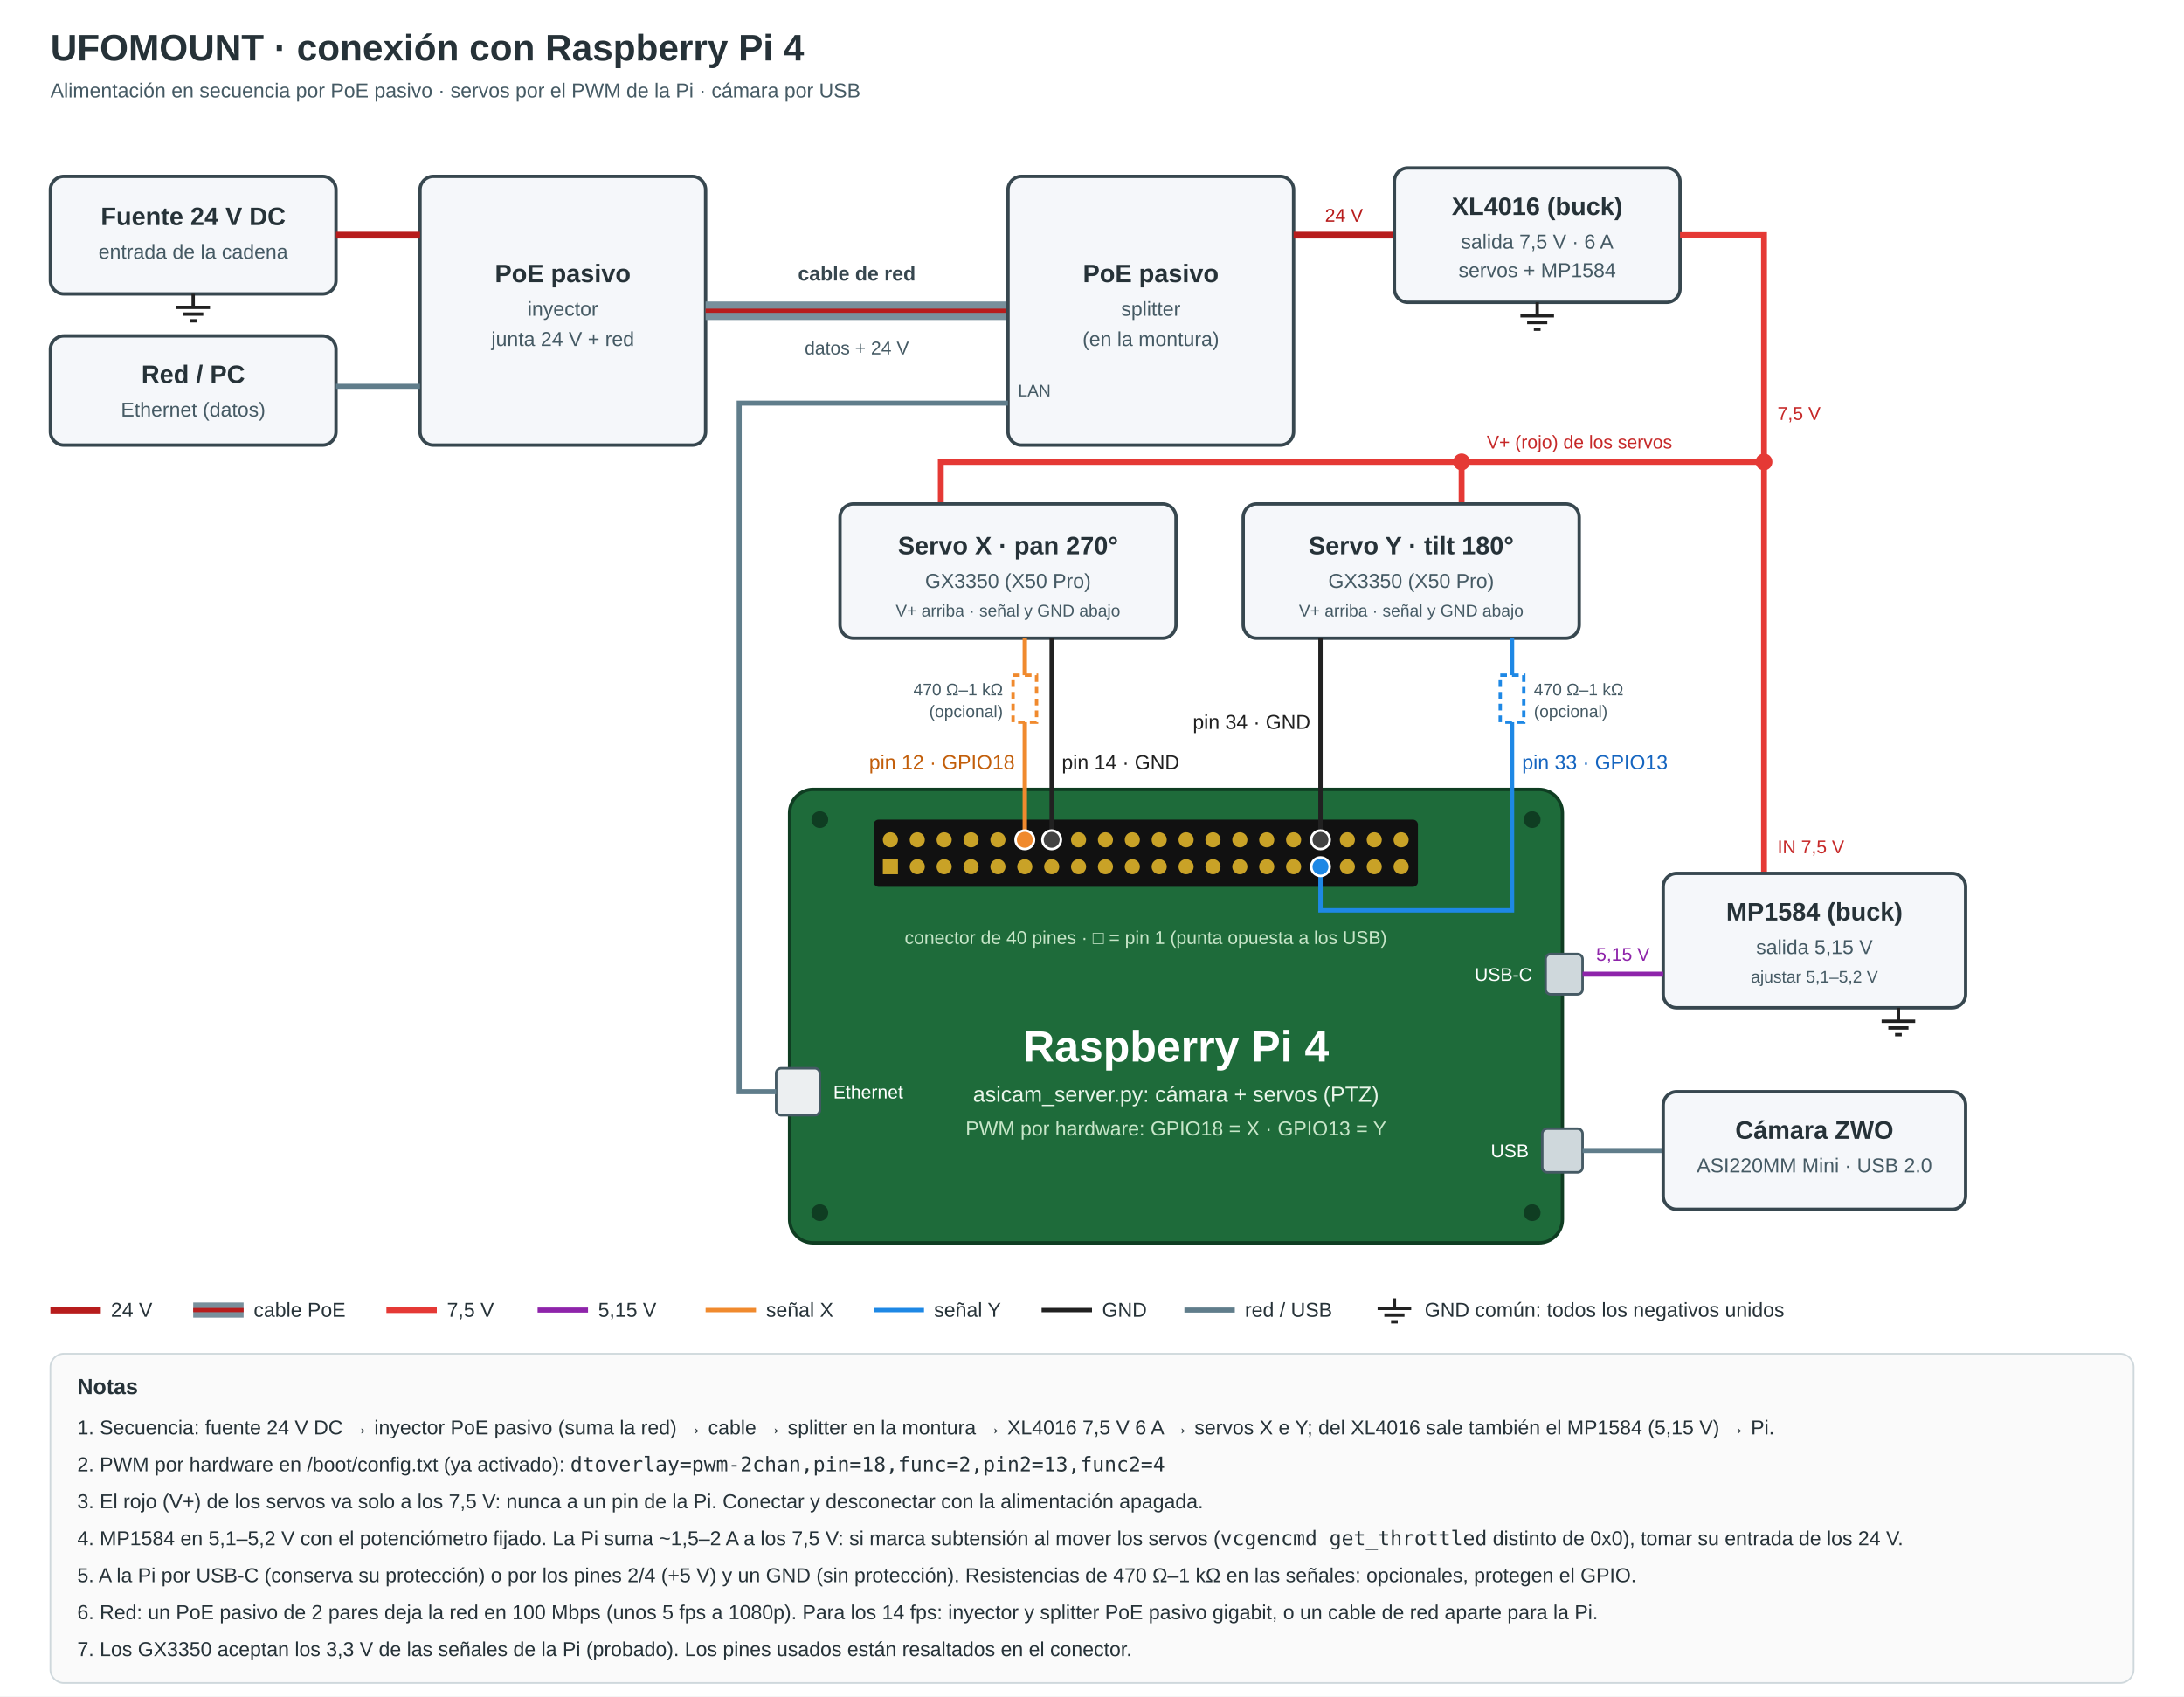
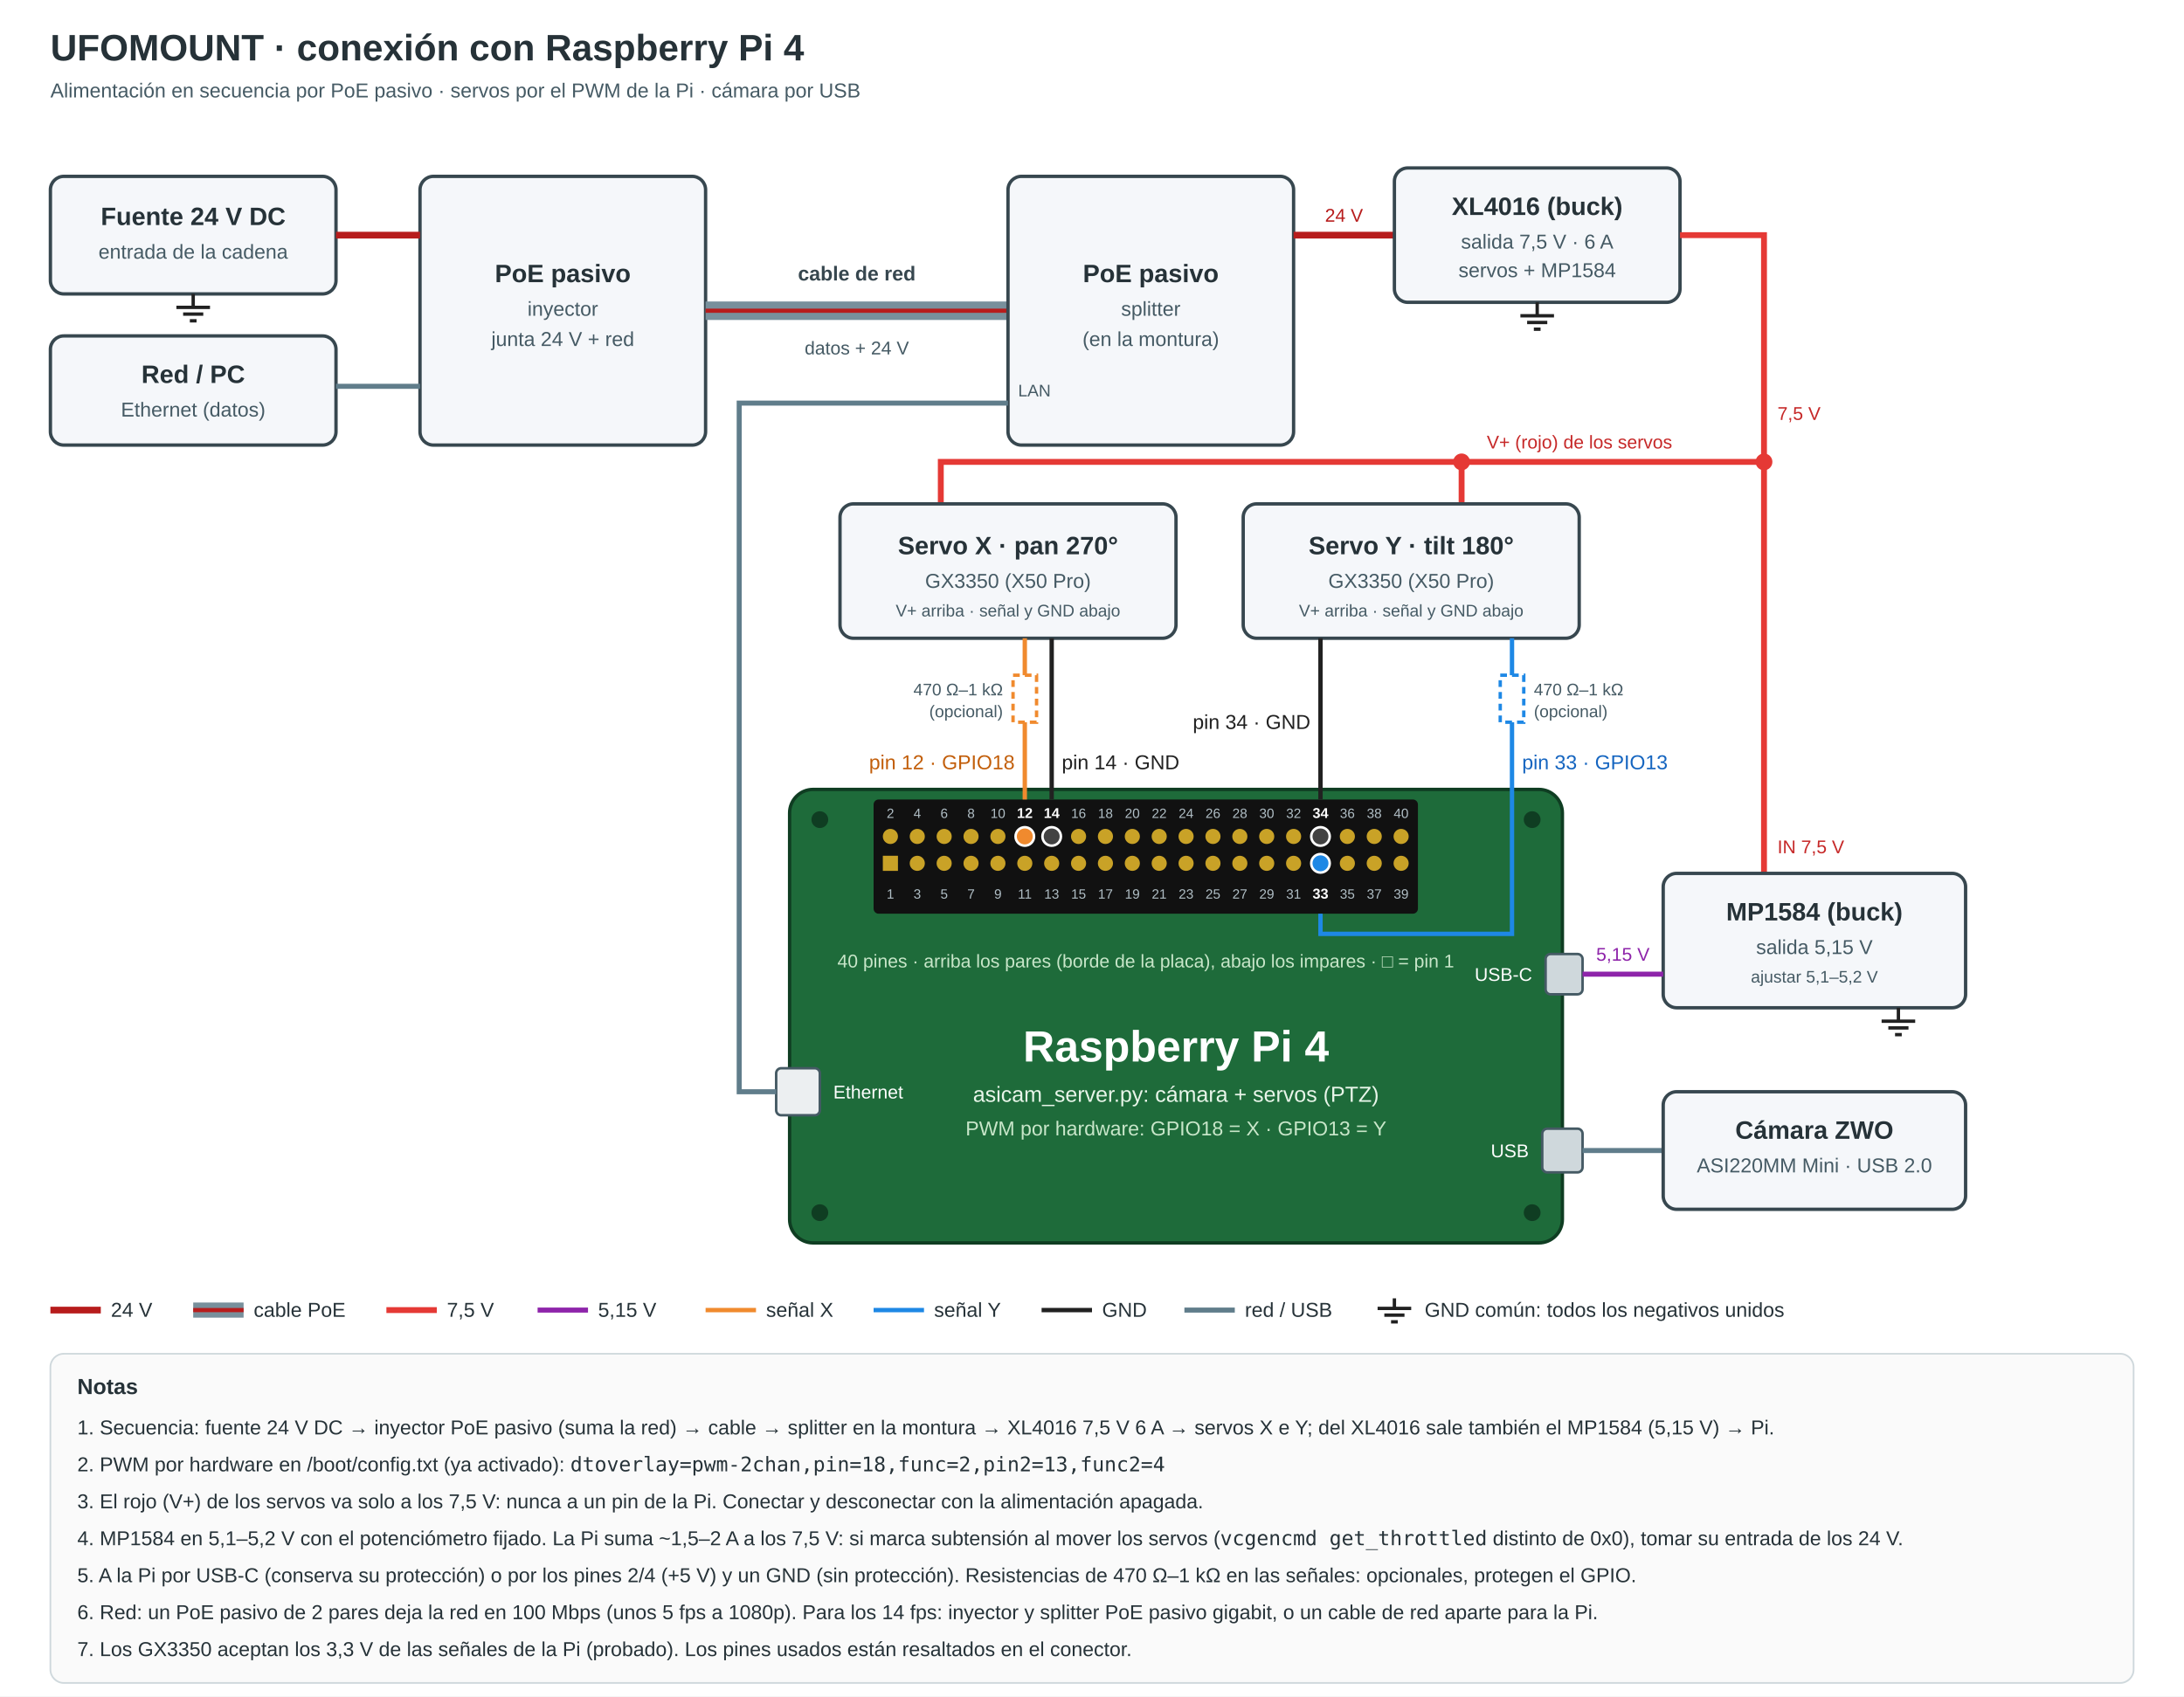
<svg xmlns="http://www.w3.org/2000/svg" width="1300" height="1010" viewBox="0 0 1300 1010" font-family="Segoe UI, Arial, Helvetica, sans-serif">
  <defs>
    <style>
      .box { fill:#F5F7FA; stroke:#37474F; stroke-width:2; }
      .t { font-size:15px; font-weight:700; fill:#263238; }
      .s { font-size:12px; fill:#455A64; }
      .tiny { font-size:10px; fill:#455A64; }
      .w24 { stroke:#B71C1C; stroke-width:4; fill:none; }
      .w75 { stroke:#E53935; stroke-width:3.5; fill:none; }
      .w5 { stroke:#8E24AA; stroke-width:3; fill:none; }
      .wx { stroke:#F08A2E; stroke-width:2.6; fill:none; }
      .wy { stroke:#1E88E5; stroke-width:2.6; fill:none; }
      .wg { stroke:#212121; stroke-width:2.6; fill:none; }
      .wd { stroke:#607D8B; stroke-width:3; fill:none; }
      .gnd { stroke:#212121; stroke-width:2; fill:none; }
      .pin { fill:#C9A227; }
      .onpi { fill:#FFFFFF; font-size:11px; }
    </style>
  </defs>
  <rect width="1300" height="1010" fill="#FFFFFF" />
  <text x="30" y="36" font-size="22" font-weight="700" fill="#263238">UFOMOUNT · conexión con Raspberry Pi 4</text>
  <text x="30" y="58" class="s">Alimentación en secuencia por PoE pasivo · servos por el PWM de la Pi · cámara por USB</text>
  <g transform="translate(0,50)">
    <rect class="box" x="30" y="55" width="170" height="70" rx="8" />
    <text x="115" y="84" class="t" text-anchor="middle">Fuente 24 V DC</text>
    <text x="115" y="104" class="s" text-anchor="middle">entrada de la cadena</text>
    <path class="gnd" d="M115 125 V133 M105 133 H125 M109 137 H121 M113 141 H117" />
    <rect class="box" x="30" y="150" width="170" height="65" rx="8" />
    <text x="115" y="178" class="t" text-anchor="middle">Red / PC</text>
    <text x="115" y="198" class="s" text-anchor="middle">Ethernet (datos)</text>
    <rect class="box" x="250" y="55" width="170" height="160" rx="8" />
    <text x="335" y="118" class="t" text-anchor="middle">PoE pasivo</text>
    <text x="335" y="138" class="s" text-anchor="middle">inyector</text>
    <text x="335" y="156" class="s" text-anchor="middle">junta 24 V + red</text>
    <path class="w24" d="M200 90 H250" />
    <path class="wd" d="M200 180 H250" />
    <path d="M420 135 H600" stroke="#78909C" stroke-width="11" fill="none" />
    <path d="M420 135 H600" stroke="#B71C1C" stroke-width="2.5" fill="none" />
    <text x="510" y="117" text-anchor="middle" font-size="12" font-weight="700" fill="#37474F">cable de red</text>
    <text x="510" y="161" text-anchor="middle" font-size="11" fill="#455A64">datos + 24 V</text>
    <rect class="box" x="600" y="55" width="170" height="160" rx="8" />
    <text x="685" y="118" class="t" text-anchor="middle">PoE pasivo</text>
    <text x="685" y="138" class="s" text-anchor="middle">splitter</text>
    <text x="685" y="156" class="s" text-anchor="middle">(en la montura)</text>
    <text x="606" y="186" class="tiny">LAN</text>
    <path class="w24" d="M770 90 H830" />
    <text x="800" y="82" text-anchor="middle" font-size="11" fill="#B71C1C">24 V</text>
    <rect class="box" x="830" y="50" width="170" height="80" rx="8" />
    <text x="915" y="78" class="t" text-anchor="middle">XL4016 (buck)</text>
    <text x="915" y="98" class="s" text-anchor="middle">salida 7,5 V · 6 A</text>
    <text x="915" y="115" class="s" text-anchor="middle">servos + MP1584</text>
    <path class="gnd" d="M915 130 V138 M905 138 H925 M909 142 H921 M913 146 H917" />
    <path class="w75" d="M1000 90 H1050 V470" />
    <path class="w75" d="M1050 225 H560 V250" />
    <path class="w75" d="M870 225 V250" />
    <circle cx="1050" cy="225" r="5" fill="#E53935" />
    <circle cx="870" cy="225" r="5" fill="#E53935" />
    <text x="885" y="217" font-size="11" fill="#C62828">V+ (rojo) de los servos</text>
    <text x="1058" y="200" font-size="11" fill="#C62828">7,5 V</text>
    <text x="1058" y="458" font-size="11" fill="#C62828">IN 7,5 V</text>
    <rect class="box" x="500" y="250" width="200" height="80" rx="8" />
    <text x="600" y="280" class="t" text-anchor="middle">Servo X · pan 270°</text>
    <text x="600" y="300" class="s" text-anchor="middle">GX3350 (X50 Pro)</text>
    <text x="600" y="317" class="tiny" text-anchor="middle">V+ arriba · señal y GND abajo</text>
    <rect class="box" x="740" y="250" width="200" height="80" rx="8" />
    <text x="840" y="280" class="t" text-anchor="middle">Servo Y · tilt 180°</text>
    <text x="840" y="300" class="s" text-anchor="middle">GX3350 (X50 Pro)</text>
    <text x="840" y="317" class="tiny" text-anchor="middle">V+ arriba · señal y GND abajo</text>
    <rect x="470" y="420" width="460" height="270" rx="14" fill="#1E6B3A" stroke="#0F3D22" stroke-width="2" />
    <circle cx="488" cy="438" r="5" fill="#0F3D22" />
    <circle cx="912" cy="438" r="5" fill="#0F3D22" />
    <circle cx="488" cy="672" r="5" fill="#0F3D22" />
    <circle cx="912" cy="672" r="5" fill="#0F3D22" />
-     <rect x="520" y="438" width="324" height="40" rx="3" fill="#111111" />
-     <text x="682" y="512" text-anchor="middle" font-size="11" fill="#C8E6C9">conector de 40 pines · □ = pin 1 (punta opuesta a los USB)</text>
+     <rect x="520" y="426" width="324" height="68" rx="3" fill="#111111" />
+     <text x="682" y="526" text-anchor="middle" font-size="11" fill="#C8E6C9">40 pines · arriba los pares (borde de la placa), abajo los impares · □ = pin 1</text>
    <text x="700" y="582" text-anchor="middle" font-size="26" font-weight="700" fill="#FFFFFF">Raspberry Pi 4</text>
    <text x="700" y="606" text-anchor="middle" font-size="13" fill="#E8F5E9">asicam_server.py: cámara + servos (PTZ)</text>
    <text x="700" y="626" text-anchor="middle" font-size="12" fill="#C8E6C9">PWM por hardware: GPIO18 = X · GPIO13 = Y</text>
    <rect x="462" y="586" width="26" height="28" rx="3" fill="#ECEFF1" stroke="#455A64" stroke-width="1.5" />
    <text x="496" y="604" class="onpi">Ethernet</text>
    <rect x="920" y="518" width="22" height="24" rx="3" fill="#CFD8DC" stroke="#455A64" stroke-width="1.5" />
    <text x="912" y="534" text-anchor="end" class="onpi">USB-C</text>
    <rect x="918" y="622" width="24" height="26" rx="3" fill="#CFD8DC" stroke="#455A64" stroke-width="1.5" />
    <text x="910" y="639" text-anchor="end" class="onpi">USB</text>
    <path class="wd" d="M600 190 H440 V600 H462" />
    <rect class="box" x="990" y="470" width="180" height="80" rx="8" />
    <text x="1080" y="498" class="t" text-anchor="middle">MP1584 (buck)</text>
    <text x="1080" y="518" class="s" text-anchor="middle">salida 5,15 V</text>
    <text x="1080" y="535" class="tiny" text-anchor="middle">ajustar 5,1–5,2 V</text>
    <path class="gnd" d="M1130 550 V558 M1120 558 H1140 M1124 562 H1136 M1128 566 H1132" />
    <path class="w5" d="M990 530 H942" />
    <text x="966" y="522" text-anchor="middle" font-size="11" fill="#8E24AA">5,15 V</text>
    <path class="wd" d="M942 635 H990" />
    <rect class="box" x="990" y="600" width="180" height="70" rx="8" />
    <text x="1080" y="628" class="t" text-anchor="middle">Cámara ZWO</text>
    <text x="1080" y="648" class="s" text-anchor="middle">ASI220MM Mini · USB 2.0</text>
-     <path class="wx" d="M610 330 V446" />
-     <path class="wg" d="M626 330 V446" />
+     <path class="wx" d="M610 330 V426" />
+     <path class="wg" d="M626 330 V426" />
    <rect x="603" y="352" width="14" height="28" fill="#FFFFFF" stroke="#F08A2E" stroke-width="2" stroke-dasharray="4 3" />
    <text x="597" y="364" text-anchor="end" class="tiny">470 Ω–1 kΩ</text>
    <text x="597" y="377" text-anchor="end" class="tiny">(opcional)</text>
    <text x="604" y="408" text-anchor="end" font-size="12" fill="#C25E0A">pin 12 · GPIO18</text>
    <text x="632" y="408" font-size="12" fill="#212121">pin 14 · GND</text>
-     <path class="wy" d="M900 330 V492 H786 V470" />
-     <path class="wg" d="M786 330 V446" />
+     <path class="wy" d="M900 330 V506 H786 V494" />
+     <path class="wg" d="M786 330 V426" />
    <rect x="893" y="352" width="14" height="28" fill="#FFFFFF" stroke="#1E88E5" stroke-width="2" stroke-dasharray="4 3" />
    <text x="913" y="364" class="tiny">470 Ω–1 kΩ</text>
    <text x="913" y="377" class="tiny">(opcional)</text>
    <text x="906" y="408" font-size="12" fill="#1565C0">pin 33 · GPIO13</text>
    <text x="780" y="384" text-anchor="end" font-size="12" fill="#212121">pin 34 · GND</text>
    <g>
-       <circle class="pin" cx="530" cy="450" r="4.5" />
-       <circle class="pin" cx="546" cy="450" r="4.5" />
-       <circle class="pin" cx="562" cy="450" r="4.5" />
-       <circle class="pin" cx="578" cy="450" r="4.5" />
-       <circle class="pin" cx="594" cy="450" r="4.5" />
-       <circle class="pin" cx="610" cy="450" r="4.5" />
-       <circle class="pin" cx="626" cy="450" r="4.5" />
-       <circle class="pin" cx="642" cy="450" r="4.5" />
-       <circle class="pin" cx="658" cy="450" r="4.5" />
-       <circle class="pin" cx="674" cy="450" r="4.5" />
-       <circle class="pin" cx="690" cy="450" r="4.5" />
-       <circle class="pin" cx="706" cy="450" r="4.5" />
-       <circle class="pin" cx="722" cy="450" r="4.5" />
-       <circle class="pin" cx="738" cy="450" r="4.5" />
-       <circle class="pin" cx="754" cy="450" r="4.5" />
-       <circle class="pin" cx="770" cy="450" r="4.5" />
-       <circle class="pin" cx="786" cy="450" r="4.5" />
-       <circle class="pin" cx="802" cy="450" r="4.5" />
-       <circle class="pin" cx="818" cy="450" r="4.5" />
-       <circle class="pin" cx="834" cy="450" r="4.5" />
-       <rect class="pin" x="525.5" y="461.5" width="9" height="9" />
-       <circle class="pin" cx="546" cy="466" r="4.5" />
-       <circle class="pin" cx="562" cy="466" r="4.5" />
-       <circle class="pin" cx="578" cy="466" r="4.5" />
-       <circle class="pin" cx="594" cy="466" r="4.5" />
-       <circle class="pin" cx="610" cy="466" r="4.5" />
-       <circle class="pin" cx="626" cy="466" r="4.5" />
-       <circle class="pin" cx="642" cy="466" r="4.5" />
-       <circle class="pin" cx="658" cy="466" r="4.5" />
-       <circle class="pin" cx="674" cy="466" r="4.5" />
-       <circle class="pin" cx="690" cy="466" r="4.5" />
-       <circle class="pin" cx="706" cy="466" r="4.5" />
-       <circle class="pin" cx="722" cy="466" r="4.5" />
-       <circle class="pin" cx="738" cy="466" r="4.5" />
-       <circle class="pin" cx="754" cy="466" r="4.5" />
-       <circle class="pin" cx="770" cy="466" r="4.5" />
-       <circle class="pin" cx="786" cy="466" r="4.5" />
-       <circle class="pin" cx="802" cy="466" r="4.5" />
-       <circle class="pin" cx="818" cy="466" r="4.5" />
-       <circle class="pin" cx="834" cy="466" r="4.5" />
+       <rect class="pin" x="525.5" y="459.5" width="9" height="9" />
+       <text x="530" y="485" text-anchor="middle" font-size="8" fill="#B0BEC5">1</text>
+       <circle class="pin" cx="530" cy="448" r="4.5" />
+       <text x="530" y="437" text-anchor="middle" font-size="8" fill="#B0BEC5">2</text>
+       <circle class="pin" cx="546" cy="464" r="4.5" />
+       <text x="546" y="485" text-anchor="middle" font-size="8" fill="#B0BEC5">3</text>
+       <circle class="pin" cx="546" cy="448" r="4.5" />
+       <text x="546" y="437" text-anchor="middle" font-size="8" fill="#B0BEC5">4</text>
+       <circle class="pin" cx="562" cy="464" r="4.5" />
+       <text x="562" y="485" text-anchor="middle" font-size="8" fill="#B0BEC5">5</text>
+       <circle class="pin" cx="562" cy="448" r="4.5" />
+       <text x="562" y="437" text-anchor="middle" font-size="8" fill="#B0BEC5">6</text>
+       <circle class="pin" cx="578" cy="464" r="4.5" />
+       <text x="578" y="485" text-anchor="middle" font-size="8" fill="#B0BEC5">7</text>
+       <circle class="pin" cx="578" cy="448" r="4.5" />
+       <text x="578" y="437" text-anchor="middle" font-size="8" fill="#B0BEC5">8</text>
+       <circle class="pin" cx="594" cy="464" r="4.5" />
+       <text x="594" y="485" text-anchor="middle" font-size="8" fill="#B0BEC5">9</text>
+       <circle class="pin" cx="594" cy="448" r="4.5" />
+       <text x="594" y="437" text-anchor="middle" font-size="8" fill="#B0BEC5">10</text>
+       <circle class="pin" cx="610" cy="464" r="4.5" />
+       <text x="610" y="485" text-anchor="middle" font-size="8" fill="#B0BEC5">11</text>
+       <circle cx="610" cy="448" r="5.5" fill="#F08A2E" stroke="#FFFFFF" stroke-width="1.5" />
+       <text x="610" y="437" text-anchor="middle" font-size="8.5" font-weight="700" fill="#FFFFFF">12</text>
+       <circle class="pin" cx="626" cy="464" r="4.5" />
+       <text x="626" y="485" text-anchor="middle" font-size="8" fill="#B0BEC5">13</text>
+       <circle cx="626" cy="448" r="5.5" fill="#424242" stroke="#FFFFFF" stroke-width="1.5" />
+       <text x="626" y="437" text-anchor="middle" font-size="8.5" font-weight="700" fill="#FFFFFF">14</text>
+       <circle class="pin" cx="642" cy="464" r="4.5" />
+       <text x="642" y="485" text-anchor="middle" font-size="8" fill="#B0BEC5">15</text>
+       <circle class="pin" cx="642" cy="448" r="4.5" />
+       <text x="642" y="437" text-anchor="middle" font-size="8" fill="#B0BEC5">16</text>
+       <circle class="pin" cx="658" cy="464" r="4.5" />
+       <text x="658" y="485" text-anchor="middle" font-size="8" fill="#B0BEC5">17</text>
+       <circle class="pin" cx="658" cy="448" r="4.5" />
+       <text x="658" y="437" text-anchor="middle" font-size="8" fill="#B0BEC5">18</text>
+       <circle class="pin" cx="674" cy="464" r="4.5" />
+       <text x="674" y="485" text-anchor="middle" font-size="8" fill="#B0BEC5">19</text>
+       <circle class="pin" cx="674" cy="448" r="4.5" />
+       <text x="674" y="437" text-anchor="middle" font-size="8" fill="#B0BEC5">20</text>
+       <circle class="pin" cx="690" cy="464" r="4.5" />
+       <text x="690" y="485" text-anchor="middle" font-size="8" fill="#B0BEC5">21</text>
+       <circle class="pin" cx="690" cy="448" r="4.5" />
+       <text x="690" y="437" text-anchor="middle" font-size="8" fill="#B0BEC5">22</text>
+       <circle class="pin" cx="706" cy="464" r="4.5" />
+       <text x="706" y="485" text-anchor="middle" font-size="8" fill="#B0BEC5">23</text>
+       <circle class="pin" cx="706" cy="448" r="4.5" />
+       <text x="706" y="437" text-anchor="middle" font-size="8" fill="#B0BEC5">24</text>
+       <circle class="pin" cx="722" cy="464" r="4.5" />
+       <text x="722" y="485" text-anchor="middle" font-size="8" fill="#B0BEC5">25</text>
+       <circle class="pin" cx="722" cy="448" r="4.5" />
+       <text x="722" y="437" text-anchor="middle" font-size="8" fill="#B0BEC5">26</text>
+       <circle class="pin" cx="738" cy="464" r="4.5" />
+       <text x="738" y="485" text-anchor="middle" font-size="8" fill="#B0BEC5">27</text>
+       <circle class="pin" cx="738" cy="448" r="4.5" />
+       <text x="738" y="437" text-anchor="middle" font-size="8" fill="#B0BEC5">28</text>
+       <circle class="pin" cx="754" cy="464" r="4.5" />
+       <text x="754" y="485" text-anchor="middle" font-size="8" fill="#B0BEC5">29</text>
+       <circle class="pin" cx="754" cy="448" r="4.5" />
+       <text x="754" y="437" text-anchor="middle" font-size="8" fill="#B0BEC5">30</text>
+       <circle class="pin" cx="770" cy="464" r="4.5" />
+       <text x="770" y="485" text-anchor="middle" font-size="8" fill="#B0BEC5">31</text>
+       <circle class="pin" cx="770" cy="448" r="4.5" />
+       <text x="770" y="437" text-anchor="middle" font-size="8" fill="#B0BEC5">32</text>
+       <circle cx="786" cy="464" r="5.5" fill="#1E88E5" stroke="#FFFFFF" stroke-width="1.5" />
+       <text x="786" y="485" text-anchor="middle" font-size="8.5" font-weight="700" fill="#FFFFFF">33</text>
+       <circle cx="786" cy="448" r="5.5" fill="#424242" stroke="#FFFFFF" stroke-width="1.5" />
+       <text x="786" y="437" text-anchor="middle" font-size="8.5" font-weight="700" fill="#FFFFFF">34</text>
+       <circle class="pin" cx="802" cy="464" r="4.5" />
+       <text x="802" y="485" text-anchor="middle" font-size="8" fill="#B0BEC5">35</text>
+       <circle class="pin" cx="802" cy="448" r="4.5" />
+       <text x="802" y="437" text-anchor="middle" font-size="8" fill="#B0BEC5">36</text>
+       <circle class="pin" cx="818" cy="464" r="4.5" />
+       <text x="818" y="485" text-anchor="middle" font-size="8" fill="#B0BEC5">37</text>
+       <circle class="pin" cx="818" cy="448" r="4.5" />
+       <text x="818" y="437" text-anchor="middle" font-size="8" fill="#B0BEC5">38</text>
+       <circle class="pin" cx="834" cy="464" r="4.5" />
+       <text x="834" y="485" text-anchor="middle" font-size="8" fill="#B0BEC5">39</text>
+       <circle class="pin" cx="834" cy="448" r="4.5" />
+       <text x="834" y="437" text-anchor="middle" font-size="8" fill="#B0BEC5">40</text>
    </g>
-     <circle cx="610" cy="450" r="5.5" fill="#F08A2E" stroke="#FFFFFF" stroke-width="1.5" />
-     <circle cx="626" cy="450" r="5.5" fill="#424242" stroke="#FFFFFF" stroke-width="1.5" />
-     <circle cx="786" cy="450" r="5.5" fill="#424242" stroke="#FFFFFF" stroke-width="1.5" />
-     <circle cx="786" cy="466" r="5.5" fill="#1E88E5" stroke="#FFFFFF" stroke-width="1.5" />
    <g font-size="12" fill="#263238">
      <path class="w24" d="M30 730 H60" />
      <text x="66" y="734">24 V</text>
      <path d="M115 730 H145" stroke="#78909C" stroke-width="9" />
      <path d="M115 730 H145" stroke="#B71C1C" stroke-width="2.5" />
      <text x="151" y="734">cable PoE</text>
      <path class="w75" d="M230 730 H260" />
      <text x="266" y="734">7,5 V</text>
      <path class="w5" d="M320 730 H350" />
      <text x="356" y="734">5,15 V</text>
      <path class="wx" d="M420 730 H450" />
      <text x="456" y="734">señal X</text>
      <path class="wy" d="M520 730 H550" />
      <text x="556" y="734">señal Y</text>
      <path class="wg" d="M620 730 H650" />
      <text x="656" y="734">GND</text>
      <path class="wd" d="M705 730 H735" />
      <text x="741" y="734">red / USB</text>
      <path class="gnd" d="M830 723 V729 M820 729 H840 M824 733 H836 M828 737 H832" />
      <text x="848" y="734">GND común: todos los negativos unidos</text>
    </g>
    <rect x="30" y="756" width="1240" height="196" rx="8" fill="#FAFAFA" stroke="#CFD8DC" />
    <text x="46" y="780" font-size="13" font-weight="700" fill="#263238">Notas</text>
    <g font-size="12" fill="#263238">
      <text x="46" y="804">1. Secuencia: fuente 24 V DC → inyector PoE pasivo (suma la red) → cable → splitter en la montura → XL4016 7,5 V 6 A → servos X e Y; del XL4016 sale también el MP1584 (5,15 V) → Pi.</text>
      <text x="46" y="826">2. PWM por hardware en /boot/config.txt (ya activado): <tspan font-family="Consolas, monospace">dtoverlay=pwm-2chan,pin=18,func=2,pin2=13,func2=4</tspan>
      </text>
      <text x="46" y="848">3. El rojo (V+) de los servos va solo a los 7,5 V: nunca a un pin de la Pi. Conectar y desconectar con la alimentación apagada.</text>
      <text x="46" y="870">4. MP1584 en 5,1–5,2 V con el potenciómetro fijado. La Pi suma ~1,5–2 A a los 7,5 V: si marca subtensión al mover los servos (<tspan font-family="Consolas, monospace">vcgencmd get_throttled</tspan> distinto de 0x0), tomar su entrada de los 24 V.</text>
      <text x="46" y="892">5. A la Pi por USB-C (conserva su protección) o por los pines 2/4 (+5 V) y un GND (sin protección). Resistencias de 470 Ω–1 kΩ en las señales: opcionales, protegen el GPIO.</text>
      <text x="46" y="914">6. Red: un PoE pasivo de 2 pares deja la red en 100 Mbps (unos 5 fps a 1080p). Para los 14 fps: inyector y splitter PoE pasivo gigabit, o un cable de red aparte para la Pi.</text>
      <text x="46" y="936">7. Los GX3350 aceptan los 3,3 V de las señales de la Pi (probado). Los pines usados están resaltados en el conector.</text>
    </g>
  </g>
</svg>
